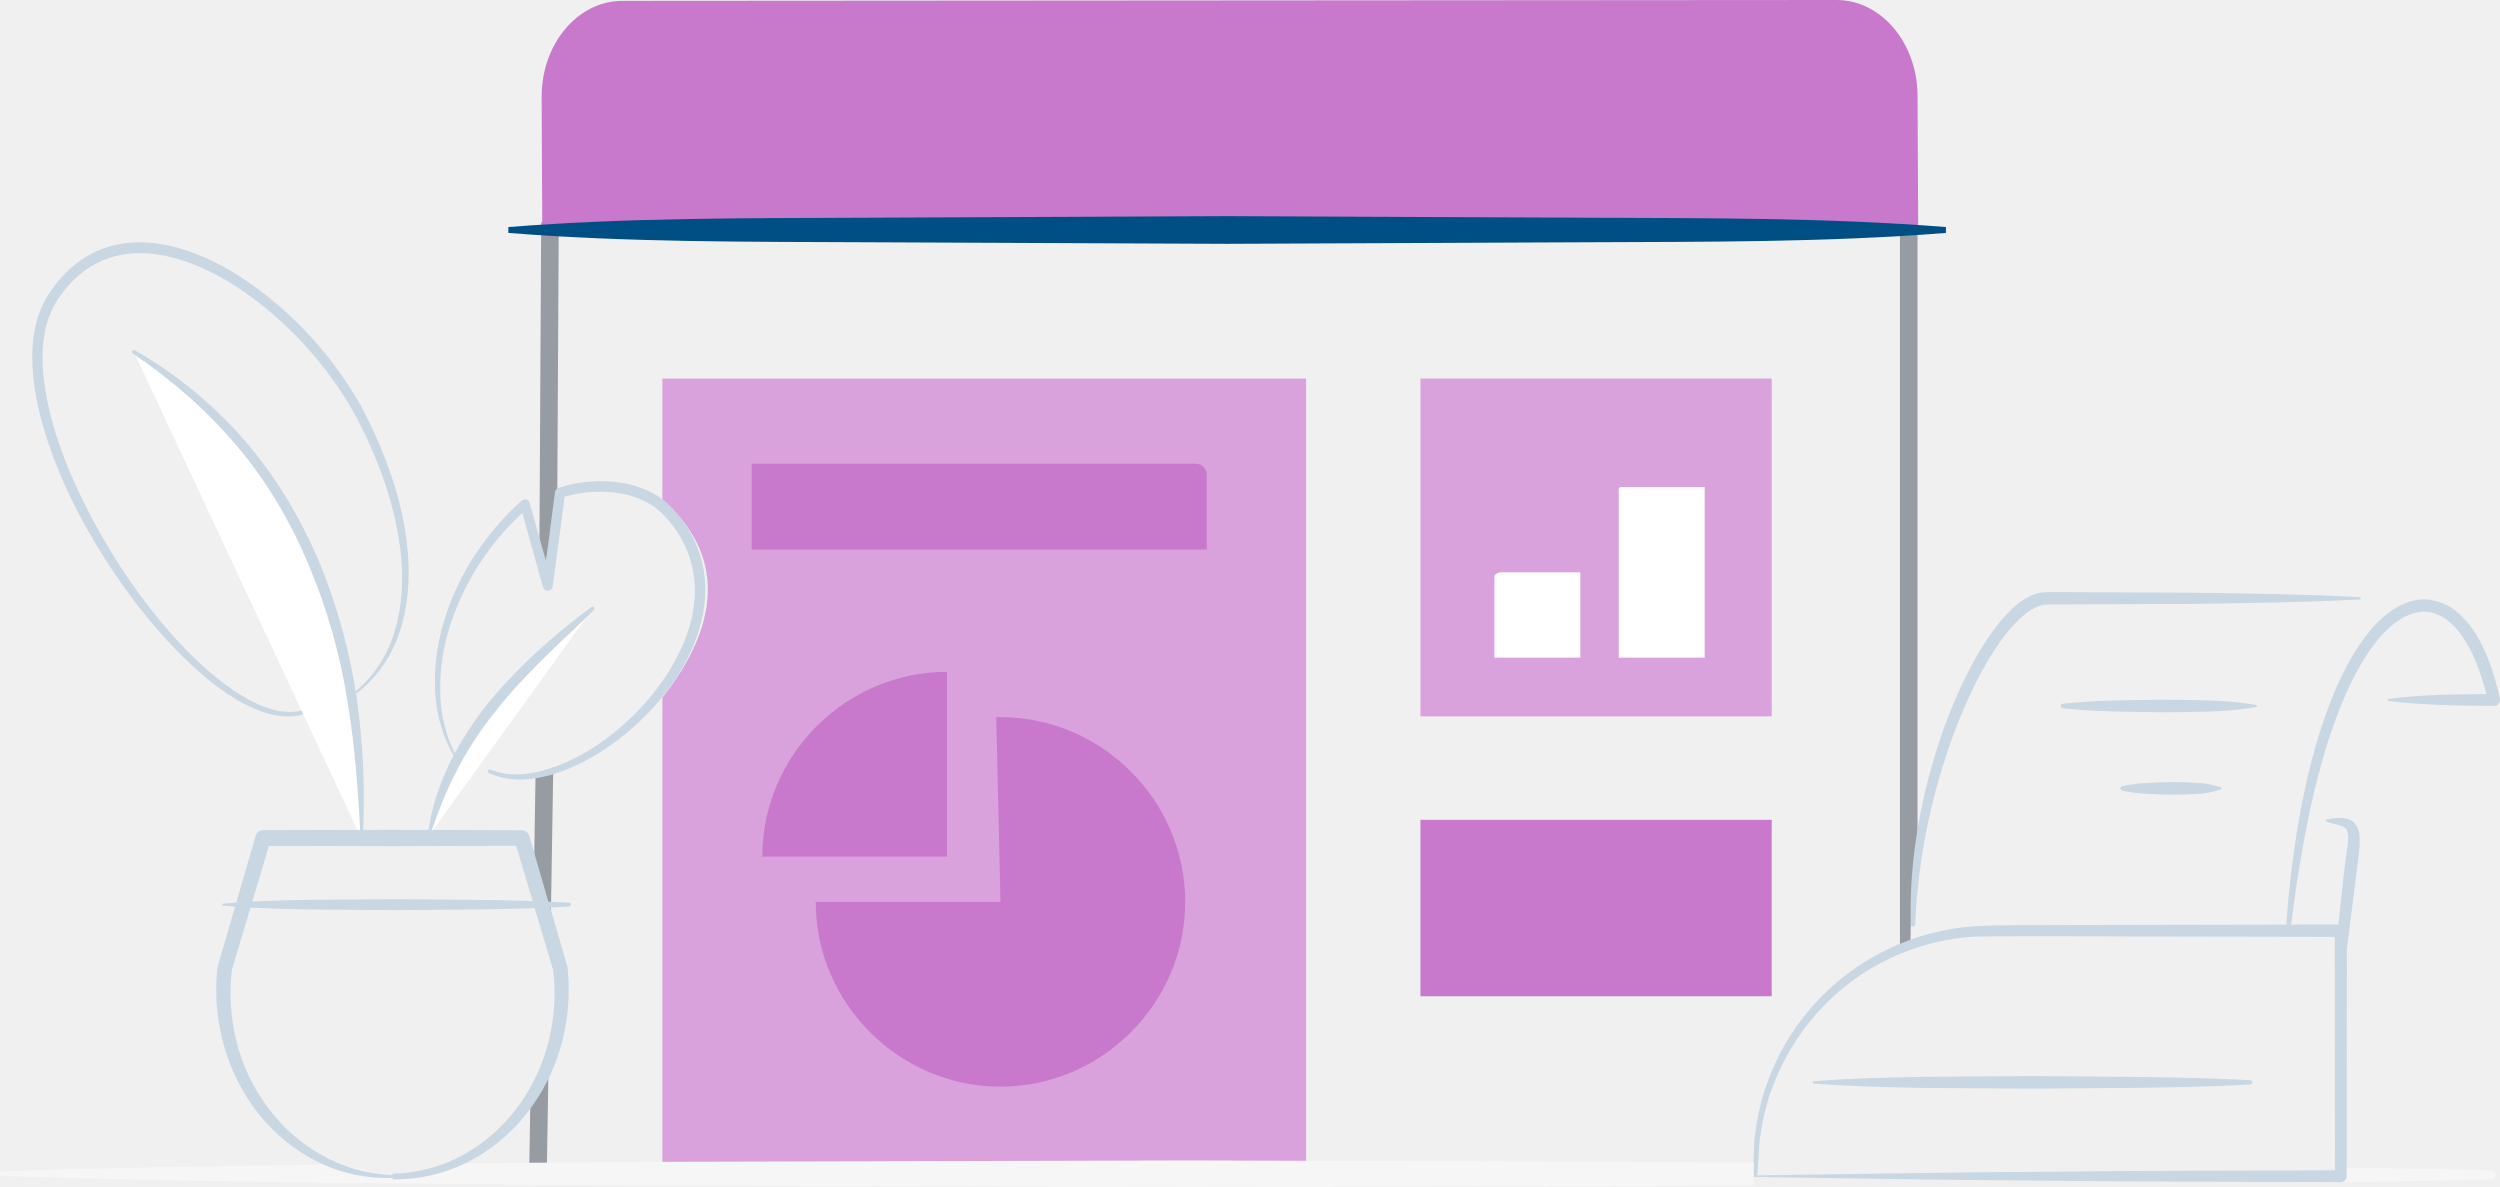
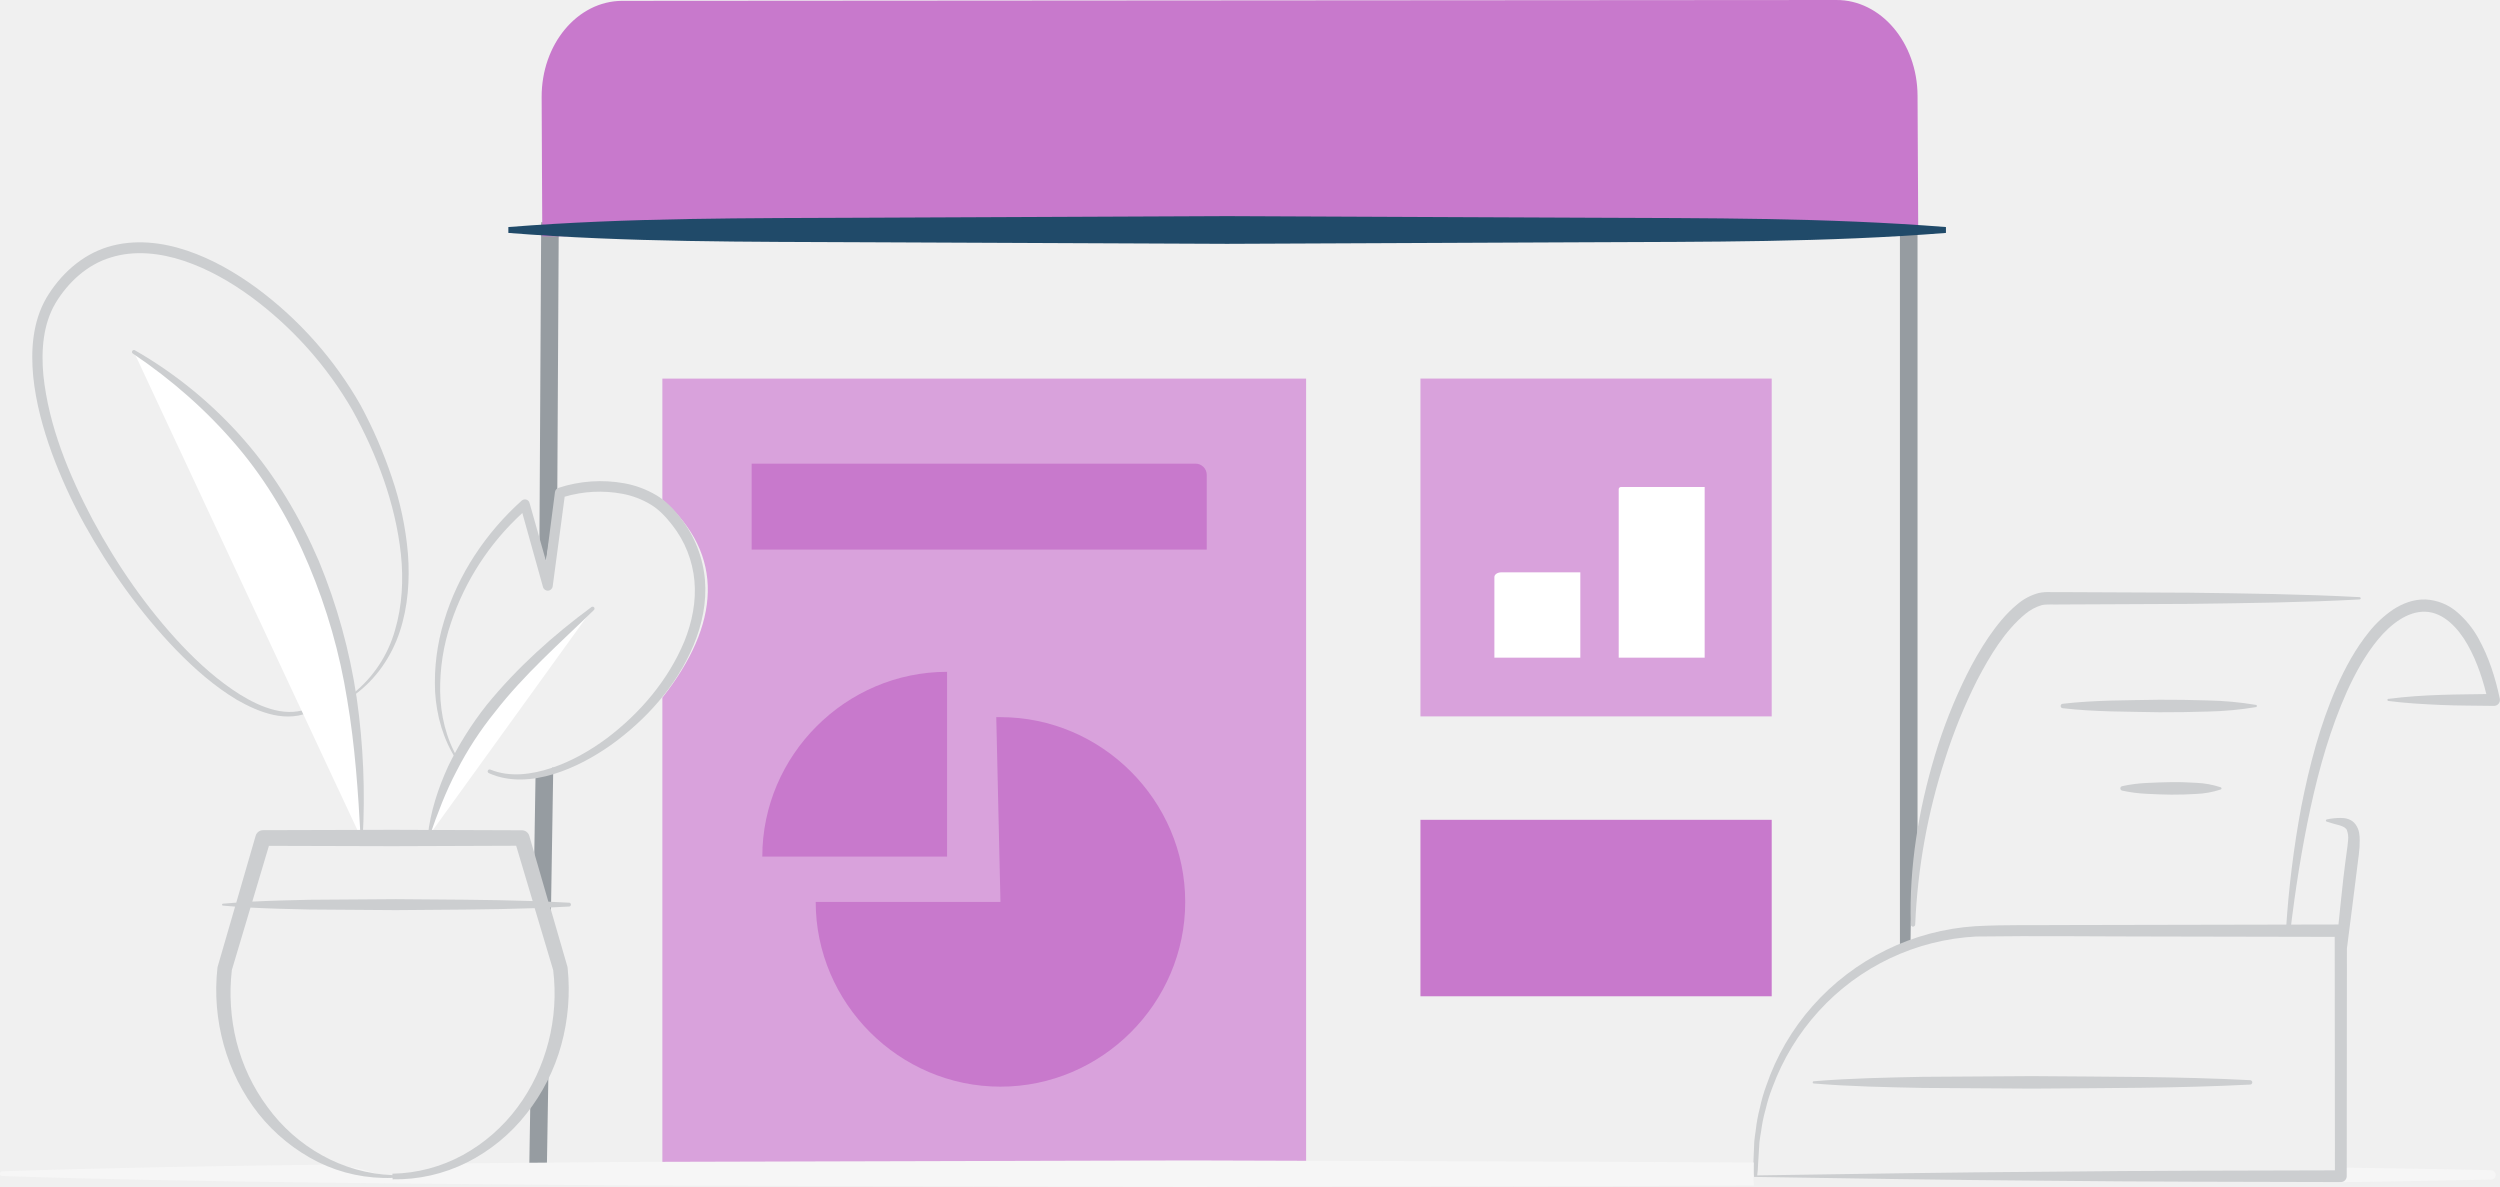
<svg xmlns="http://www.w3.org/2000/svg" id="Plan_-_Business" data-name="Plan - Business" viewBox="0 0 1458.83 692.63">
  <path d="M3253.9,860.75c-27.82-.59-57.45-1.1-88.4-1.54v8.56c31-.44,60.58-1,88.4-1.54a2.74,2.74,0,0,0,0-5.47Z" transform="translate(-1800.14 -177.91)" style="fill:#F6F6F6" />
  <path d="M2919.08,668.38V311.74a71.64,71.64,0,0,1-10.27.73v418a15.86,15.86,0,0,1,6.19-3.22C2915,707.25,2917.24,677.58,2919.08,668.38Z" transform="translate(-1800.14 -177.91)" style="fill:#969CA1" />
  <path d="M2109.68,815.79l-.71,44.67c3.42.1,6.84.3,10.26.53l1-61.27A40.87,40.87,0,0,1,2109.68,815.79Z" transform="translate(-1800.14 -177.91)" style="fill:#969CA1" />
  <path d="M2121.59,712.95l1.4-87.36c-3,2.56-6.34,3.29-10.33,3.84l-1.1,69C2116.41,701.63,2119.58,707.21,2121.59,712.95Z" transform="translate(-1800.14 -177.91)" style="fill:#969CA1" />
  <polygon points="325.2 287.7 326.06 129.67 315.8 129.67 314.76 320.71 318.6 327.44 325.2 287.7" style="fill:#969CA1" />
  <path d="M2186.66,398.83v70.7c37,32.14,33.67,72.81,0,115.47V861.18H2562.3V398.83Z" transform="translate(-1800.14 -177.91)" style="fill:#d9a2dc" />
  <rect x="828.88" y="220.91" width="204.97" height="197.13" style="fill:#d9a2dc" />
  <rect x="828.88" y="478.39" width="204.97" height="102.97" style="fill:#c879cc" />
  <path d="M2116.59,315.83l-.21-42.74-.17-38.43c-.15-30.94,20.85-56.12,46.91-56.25l708.5-.5c26.06-.13,47.31,24.85,47.47,55.78l.39,78.17Z" transform="translate(-1800.14 -177.91)" style="fill:#c879cc" />
-   <path d="M2935.66,313.83c-69.91,5.53-139.81,5.13-209.72,5.45l-209.72.92-209.72-.92c-69.91-.33-139.81.09-209.72-5.45V310.4c69.91-5.54,139.81-5.13,209.72-5.45l209.72-.92,209.72.92c69.91.32,139.81-.08,209.72,5.45Z" transform="translate(-1800.14 -177.91)" style="fill:#004f84" />
+   <path d="M2935.66,313.83c-69.91,5.53-139.81,5.13-209.72,5.45l-209.72.92-209.72-.92c-69.91-.33-139.81.09-209.72-5.45V310.4c69.91-5.54,139.81-5.13,209.72-5.45l209.72-.92,209.72.92c69.91.32,139.81-.08,209.72,5.45Z" transform="translate(-1800.14 -177.91)" style="fill:#204A69" />
  <path d="M2383.94,704.2H2276.13c0,59.14,48.67,107.81,107.81,107.81s107.81-48.67,107.81-107.81-48.67-107.81-107.81-107.81l-2.45,0Z" transform="translate(-1800.14 -177.91)" style="fill:#c879cc" />
  <path d="M2352.78,677.75V569.94c-59.14,0-107.81,48.67-107.81,107.81Z" transform="translate(-1800.14 -177.91)" style="fill:#c879cc" />
  <path d="M2722.31,561.69h-50.15V514.63c0-1.52,1.84-2.75,4.1-2.75h46.05Z" transform="translate(-1800.14 -177.91)" style="fill:#fff" />
  <path d="M945.89,284.17h48.84a0,0,0,0,1,0,0v99.6a0,0,0,0,1,0,0H944.57a0,0,0,0,1,0,0V285.49A1.31,1.31,0,0,1,945.89,284.17Z" style="fill:#fff" />
-   <path d="M3193.87,585.73c10.26-1.35,20.52-2,30.78-2.34s20.52-.34,30.78-.54l-3.45,4.27c-2.56-11.55-6.22-22.92-11.91-33-5.55-9.83-14.1-18.88-24.62-19.25s-20.3,7.37-27.59,16.1c-7.41,9-13.19,19.44-18.11,30.25-9.72,21.75-16.36,45-21.42,68.47s-8.8,47.37-11.68,71.35a1.29,1.29,0,0,1-2.57-.24,591.72,591.72,0,0,1,8.94-72.2c4.72-23.82,10.85-47.56,20.74-70.07,5-11.2,10.91-22.16,18.84-31.93a64.24,64.24,0,0,1,14-13c5.43-3.55,12.06-6.15,19.09-5.87a30.51,30.51,0,0,1,18.62,7.67,55.9,55.9,0,0,1,12.09,15.05c6.17,11.09,9.87,23.06,12.45,35.1l0,.07a3.47,3.47,0,0,1-2.67,4.12,3.61,3.61,0,0,1-.8.08c-10.26-.2-20.52-.08-30.78-.54s-20.52-1-30.78-2.34a.65.65,0,0,1,0-1.29Z" transform="translate(-1800.14 -177.91)" style="fill:#c8d7e2" />
-   <path d="M3177.17,527.7c-33.18,1.79-66.36,2.17-99.55,2.6l-49.78.23-24.89.11c-4,.16-8.71-.29-11.48.41a27,27,0,0,0-9.48,5.1c-12,9.91-20.67,24.39-28.17,38.74a312.19,312.19,0,0,0-18.55,45.53,360.88,360.88,0,0,0-17.54,96.93,1.29,1.29,0,0,1-2.58,0c-1-33.39,4.48-66.82,14.12-98.82a302.25,302.25,0,0,1,18.45-46.73,191.84,191.84,0,0,1,12.69-21.91c4.81-7,10.13-13.8,17-19.44a32,32,0,0,1,12.31-6.49,27.1,27.1,0,0,1,7.11-.53l6.22,0,24.87.11,49.74.23c33.16.43,66.31.81,99.48,2.6a.65.65,0,0,1,0,1.29Z" transform="translate(-1800.14 -177.91)" style="fill:#c8d7e2" />
-   <path d="M3116.61,590.52a194.93,194.93,0,0,1-28.22,2.61c-9.41.27-18.81.46-28.22.4-18.81-.39-37.63-.17-56.44-2.36a1.3,1.3,0,0,1,0-2.58c18.81-2.19,37.63-2,56.44-2.36,9.41-.06,18.81.13,28.22.4a194.87,194.87,0,0,1,28.22,2.61.66.66,0,0,1,0,1.29Z" transform="translate(-1800.14 -177.91)" style="fill:#c8d7e2" />
-   <path d="M3096,638.6a51.92,51.92,0,0,1-14.39,2.61c-4.8.27-9.59.45-14.39.41s-9.6-.25-14.39-.49a85.44,85.44,0,0,1-14.39-1.88,1.33,1.33,0,0,1,0-2.58,85.44,85.44,0,0,1,14.39-1.88c4.8-.24,9.6-.42,14.39-.49s9.6.13,14.39.41a51.92,51.92,0,0,1,14.39,2.61.68.68,0,0,1,0,1.29Z" transform="translate(-1800.14 -177.91)" style="fill:#c8d7e2" />
-   <path d="M3174.79,659.12c-2.31-3.38-6.27-3.94-8.87-3.92a39.36,39.36,0,0,0-8,.86.68.68,0,0,0-.51.44.67.67,0,0,0,.42.85c2.52.88,5.11,1.48,7.43,2.14s4,1.69,4.4,2.92a12.71,12.71,0,0,1,.67,5.78c-.13,2.36-.55,4.68-.86,7.27-1.42,10.22-2.59,20.48-3.61,30.74q-.57,5.59-1.15,11.18l-105.16.21-53.26.11c-17.83.19-35.34-.29-53.43.67a138.94,138.94,0,0,0-95,46.56,136.64,136.64,0,0,0-27,46.37,92.85,92.85,0,0,0-3.74,12.94,90,90,0,0,0-2.45,13.23c-.28,2.23-.7,4.44-.87,6.67l-.27,6.72-.27,6.72c0,2.38.2,4.82.42,7.1h.48c56.12.87,112.89,1.82,170.08,2.22,57.11.64,114.55.63,171.84.79h0a3.46,3.46,0,0,0,3.45-3.47l.11-132.82c1.09-8.14,2.06-16.29,3.12-24.42q2-15.31,3.85-30.63a57.74,57.74,0,0,0,.49-8.11C3177.06,665.49,3177,662.3,3174.79,659.12ZM2825.52,863.79l.05-.45a51.37,51.37,0,0,0,.45-5.75l.4-6.57.4-6.57c.21-2.18.67-4.34,1-6.51a87.11,87.11,0,0,1,2.65-12.87,89.62,89.62,0,0,1,3.9-12.53,135.92,135.92,0,0,1,27-44.53,133.6,133.6,0,0,1,91.9-43.61c35.13-.49,70.91,0,106.33,0l102.92.21.12,136.23c-55.36.16-110.6.16-166.15.79C2940,862,2883.08,862.92,2825.52,863.79Z" transform="translate(-1800.14 -177.91)" style="fill:#c8d7e2" />
-   <path d="M2858.45,808.87c21.22-1.78,42.45-2.15,63.67-2.6l63.67-.41c42.45.39,84.89.17,127.34,2.36a1.29,1.29,0,0,1,0,2.58c-42.45,2.19-84.89,2-127.34,2.36l-63.67-.41c-21.22-.44-42.44-.82-63.67-2.6a.65.65,0,0,1,0-1.29Z" transform="translate(-1800.14 -177.91)" style="fill:#c8d7e2" />
-   <path d="M2006.42,582.42a72.71,72.71,0,0,0,24.21-36.76c4.22-14.28,5-29.42,3.47-44.22-3.21-29.69-14-58.3-28.41-84.38a217.62,217.62,0,0,0-59.24-66.11c-12-8.73-25.05-16.16-39-20.82s-28.94-6.27-42.6-2c-13.7,4.08-25,14.45-32.38,26.78-7.23,12.3-8.37,27.56-7,42.12,3.12,29.48,14.81,57.76,28.74,84.15,14.18,26.38,31.37,51.34,51.9,73.2,10.3,10.86,21.52,20.94,34.13,28.85,6.31,3.88,13,7.24,20.15,9s14.73,1.65,21.2-1.74a1.12,1.12,0,0,1,1.07,2c-7,3.92-15.37,4.22-22.91,2.59s-14.7-5-21.34-8.77c-13.18-7.91-24.71-18.09-35.35-29-21.16-21.92-38.9-46.92-53.68-73.51a302,302,0,0,1-19-41.56c-5.2-14.35-9.28-29.24-10.86-44.64-1.43-15.24-.48-31.71,7.67-45.82,8-13.45,20.35-25,35.82-29.76s31.85-2.75,46.46,2.19,28.2,12.81,40.56,21.86a220.91,220.91,0,0,1,60.5,68.25,267.34,267.34,0,0,1,18.21,42,186.07,186.07,0,0,1,9.45,44.75c1.15,15.23.05,30.84-4.78,45.45s-13.92,27.78-26.26,36.79a.56.56,0,0,1-.68-.89Z" transform="translate(-1800.14 -177.91)" style="fill:#c8d7e2" />
-   <path d="M2211.5,516.35a68,68,0,0,0-14.07-36c-3.85-5.07-8.57-10.11-14.41-13.53a56.28,56.28,0,0,0-18.49-6.88,78.42,78.42,0,0,0-38.54,2.66,3,3,0,0,0-2,2.42v0l-5.24,40.31-9.62-34v0a2.79,2.79,0,0,0-4.55-1.3c-20.94,18.79-37.12,43-45.24,70a122.23,122.23,0,0,0-5.31,41.58c.83,14,4.8,27.94,12.44,39.66a.57.57,0,0,0,.76.17.56.56,0,0,0,.19-.77c-7-11.85-10.22-25.58-10.43-39.19a119.2,119.2,0,0,1,6.33-40.2,152.49,152.49,0,0,1,41.62-64L2117,520.47a2.89,2.89,0,0,0,5.65-.4l7-52.32a72.46,72.46,0,0,1,33.66-1.7,50,50,0,0,1,16.38,6.18c5,3,8.93,7.18,12.68,12a61.79,61.79,0,0,1,13,32.67c1.08,11.89-1.36,24-5.87,35.22-9.31,22.45-25.75,41.9-45.32,56.64-9.86,7.29-20.67,13.46-32.28,17.3s-24.27,5.55-35.62.93a1.14,1.14,0,0,0-1.47.57,1.12,1.12,0,0,0,.56,1.49c11.89,5.42,25.61,4.3,37.67.62,12.21-3.74,23.49-9.88,33.84-17.18,20.5-14.77,38.09-34.38,48-58.16C2209.82,542.43,2212.59,529.41,2211.5,516.35Z" transform="translate(-1800.14 -177.91)" style="fill:#c8d7e2" />
+   <path d="M3193.87,585.73c10.26-1.35,20.52-2,30.78-2.34s20.52-.34,30.78-.54l-3.45,4.27c-2.56-11.55-6.22-22.92-11.91-33-5.55-9.83-14.1-18.88-24.62-19.25s-20.3,7.37-27.59,16.1c-7.41,9-13.19,19.44-18.11,30.25-9.72,21.75-16.36,45-21.42,68.47s-8.8,47.37-11.68,71.35a1.29,1.29,0,0,1-2.57-.24,591.72,591.72,0,0,1,8.94-72.2c4.72-23.82,10.85-47.56,20.74-70.07,5-11.2,10.91-22.16,18.84-31.93a64.24,64.24,0,0,1,14-13c5.43-3.55,12.06-6.15,19.09-5.87a30.51,30.51,0,0,1,18.62,7.67,55.9,55.9,0,0,1,12.09,15.05c6.17,11.09,9.87,23.06,12.45,35.1l0,.07a3.47,3.47,0,0,1-2.67,4.12,3.61,3.61,0,0,1-.8.08c-10.26-.2-20.52-.08-30.78-.54s-20.52-1-30.78-2.34a.65.65,0,0,1,0-1.29Z" transform="translate(-1800.14 -177.91)" style="fill:#CCCED0" />
+   <path d="M3177.17,527.7c-33.18,1.79-66.36,2.17-99.55,2.6l-49.78.23-24.89.11c-4,.16-8.71-.29-11.48.41a27,27,0,0,0-9.48,5.1c-12,9.91-20.67,24.39-28.17,38.74a312.19,312.19,0,0,0-18.55,45.53,360.88,360.88,0,0,0-17.54,96.93,1.29,1.29,0,0,1-2.58,0c-1-33.39,4.48-66.82,14.12-98.82a302.25,302.25,0,0,1,18.45-46.73,191.84,191.84,0,0,1,12.69-21.91c4.81-7,10.13-13.8,17-19.44a32,32,0,0,1,12.31-6.49,27.1,27.1,0,0,1,7.11-.53l6.22,0,24.87.11,49.74.23c33.16.43,66.31.81,99.48,2.6a.65.65,0,0,1,0,1.29Z" transform="translate(-1800.14 -177.91)" style="fill:#CCCED0" />
+   <path d="M3116.61,590.52a194.93,194.93,0,0,1-28.22,2.61c-9.41.27-18.81.46-28.22.4-18.81-.39-37.63-.17-56.44-2.36a1.3,1.3,0,0,1,0-2.58c18.81-2.19,37.63-2,56.44-2.36,9.41-.06,18.81.13,28.22.4a194.87,194.87,0,0,1,28.22,2.61.66.66,0,0,1,0,1.29Z" transform="translate(-1800.14 -177.91)" style="fill:#CCCED0" />
+   <path d="M3096,638.6a51.92,51.92,0,0,1-14.39,2.61c-4.8.27-9.59.45-14.39.41s-9.6-.25-14.39-.49a85.44,85.44,0,0,1-14.39-1.88,1.33,1.33,0,0,1,0-2.58,85.44,85.44,0,0,1,14.39-1.88c4.8-.24,9.6-.42,14.39-.49s9.6.13,14.39.41a51.92,51.92,0,0,1,14.39,2.61.68.68,0,0,1,0,1.29Z" transform="translate(-1800.14 -177.91)" style="fill:#CCCED0" />
+   <path d="M3174.79,659.12c-2.31-3.38-6.27-3.94-8.87-3.92a39.36,39.36,0,0,0-8,.86.68.68,0,0,0-.51.44.67.67,0,0,0,.42.85c2.52.88,5.11,1.48,7.43,2.14s4,1.69,4.4,2.92a12.71,12.71,0,0,1,.67,5.78c-.13,2.36-.55,4.68-.86,7.27-1.42,10.22-2.59,20.48-3.61,30.74q-.57,5.59-1.15,11.18l-105.16.21-53.26.11c-17.83.19-35.34-.29-53.43.67a138.94,138.94,0,0,0-95,46.56,136.64,136.64,0,0,0-27,46.37,92.85,92.85,0,0,0-3.74,12.94,90,90,0,0,0-2.45,13.23c-.28,2.23-.7,4.44-.87,6.67l-.27,6.72-.27,6.72c0,2.38.2,4.82.42,7.1h.48c56.12.87,112.89,1.82,170.08,2.22,57.11.64,114.55.63,171.84.79h0a3.46,3.46,0,0,0,3.45-3.47l.11-132.82c1.09-8.14,2.06-16.29,3.12-24.42q2-15.31,3.85-30.63a57.74,57.74,0,0,0,.49-8.11C3177.06,665.49,3177,662.3,3174.79,659.12ZM2825.52,863.79l.05-.45a51.37,51.37,0,0,0,.45-5.75l.4-6.57.4-6.57c.21-2.18.67-4.34,1-6.51a87.11,87.11,0,0,1,2.65-12.87,89.62,89.62,0,0,1,3.9-12.53,135.92,135.92,0,0,1,27-44.53,133.6,133.6,0,0,1,91.9-43.61c35.13-.49,70.91,0,106.33,0l102.92.21.12,136.23c-55.36.16-110.6.16-166.15.79C2940,862,2883.08,862.92,2825.52,863.79Z" transform="translate(-1800.14 -177.91)" style="fill:#CCCED0" />
+   <path d="M2858.45,808.87c21.22-1.78,42.45-2.15,63.67-2.6l63.67-.41c42.45.39,84.89.17,127.34,2.36a1.29,1.29,0,0,1,0,2.58c-42.45,2.19-84.89,2-127.34,2.36l-63.67-.41c-21.22-.44-42.44-.82-63.67-2.6a.65.65,0,0,1,0-1.29Z" transform="translate(-1800.14 -177.91)" style="fill:#CCCED0" />
+   <path d="M2006.42,582.42a72.71,72.71,0,0,0,24.21-36.76c4.22-14.28,5-29.42,3.47-44.22-3.21-29.69-14-58.3-28.41-84.38a217.62,217.62,0,0,0-59.24-66.11c-12-8.73-25.05-16.16-39-20.82s-28.94-6.27-42.6-2c-13.7,4.08-25,14.45-32.38,26.78-7.23,12.3-8.37,27.56-7,42.12,3.12,29.48,14.81,57.76,28.74,84.15,14.18,26.38,31.37,51.34,51.9,73.2,10.3,10.86,21.52,20.94,34.13,28.85,6.31,3.88,13,7.24,20.15,9s14.73,1.65,21.2-1.74a1.12,1.12,0,0,1,1.07,2c-7,3.92-15.37,4.22-22.91,2.59s-14.7-5-21.34-8.77c-13.18-7.91-24.71-18.09-35.35-29-21.16-21.92-38.9-46.92-53.68-73.51a302,302,0,0,1-19-41.56c-5.2-14.35-9.28-29.24-10.86-44.64-1.43-15.24-.48-31.71,7.67-45.82,8-13.45,20.35-25,35.82-29.76s31.85-2.75,46.46,2.19,28.2,12.81,40.56,21.86a220.91,220.91,0,0,1,60.5,68.25,267.34,267.34,0,0,1,18.21,42,186.07,186.07,0,0,1,9.45,44.75c1.15,15.23.05,30.84-4.78,45.45s-13.92,27.78-26.26,36.79a.56.56,0,0,1-.68-.89Z" transform="translate(-1800.14 -177.91)" style="fill:#CCCED0" />
+   <path d="M2211.5,516.35a68,68,0,0,0-14.07-36c-3.85-5.07-8.57-10.11-14.41-13.53a56.28,56.28,0,0,0-18.49-6.88,78.42,78.42,0,0,0-38.54,2.66,3,3,0,0,0-2,2.42v0l-5.24,40.31-9.62-34v0a2.79,2.79,0,0,0-4.55-1.3c-20.94,18.79-37.12,43-45.24,70a122.23,122.23,0,0,0-5.31,41.58c.83,14,4.8,27.94,12.44,39.66a.57.57,0,0,0,.76.17.56.56,0,0,0,.19-.77c-7-11.85-10.22-25.58-10.43-39.19a119.2,119.2,0,0,1,6.33-40.2,152.49,152.49,0,0,1,41.62-64L2117,520.47a2.89,2.89,0,0,0,5.65-.4l7-52.32a72.46,72.46,0,0,1,33.66-1.7,50,50,0,0,1,16.38,6.18c5,3,8.93,7.18,12.68,12a61.79,61.79,0,0,1,13,32.67c1.08,11.89-1.36,24-5.87,35.22-9.31,22.45-25.75,41.9-45.32,56.64-9.86,7.29-20.67,13.46-32.28,17.3s-24.27,5.55-35.62.93a1.14,1.14,0,0,0-1.47.57,1.12,1.12,0,0,0,.56,1.49c11.89,5.42,25.61,4.3,37.67.62,12.21-3.74,23.49-9.88,33.84-17.18,20.5-14.77,38.09-34.38,48-58.16C2209.82,542.43,2212.59,529.41,2211.5,516.35Z" transform="translate(-1800.14 -177.91)" style="fill:#CCCED0" />
  <path d="M2050.32,665.63c13.14-58.87,52-95.59,95.73-132.66" transform="translate(-1800.14 -177.91)" style="fill:#fff" />
-   <path d="M2049.77,665.51c1.56-14,6-27.56,11.86-40.38a194.88,194.88,0,0,1,22.47-35.81c17.82-21.89,38.82-40.67,61.22-57.21a1.13,1.13,0,0,1,1.45,1.71c-19.91,19.42-40.86,37.7-57.7,59.45a197.42,197.42,0,0,0-22.39,34.35c-6.41,12.12-11.27,25-15.82,38.12a.57.57,0,0,1-1.1-.24Z" transform="translate(-1800.14 -177.91)" style="fill:#c8d7e2" />
+   <path d="M2049.77,665.51c1.56-14,6-27.56,11.86-40.38a194.88,194.88,0,0,1,22.47-35.81c17.82-21.89,38.82-40.67,61.22-57.21a1.13,1.13,0,0,1,1.45,1.71c-19.91,19.42-40.86,37.7-57.7,59.45a197.42,197.42,0,0,0-22.39,34.35c-6.41,12.12-11.27,25-15.82,38.12a.57.57,0,0,1-1.1-.24Z" transform="translate(-1800.14 -177.91)" style="fill:#CCCED0" />
  <path d="M2011.19,667.62c2-153.94-59.3-239.23-132.92-284.35" transform="translate(-1800.14 -177.91)" style="fill:#fff" />
-   <path d="M2010.62,667.61c-1.47-27.42-3.32-54.68-7.91-81.58a340.19,340.19,0,0,0-22.36-78.27c-10.45-25-24.28-48.75-41.85-69.47s-38.15-38.81-60.84-54.07a1.12,1.12,0,0,1-.32-1.56,1.14,1.14,0,0,1,1.5-.36,248.87,248.87,0,0,1,63.84,52.43c18.27,20.91,32.57,45.1,43.52,70.55a339.58,339.58,0,0,1,22.08,79.85,414,414,0,0,1,3.46,82.49.56.56,0,0,1-.59.53A.57.57,0,0,1,2010.62,667.61Z" transform="translate(-1800.14 -177.91)" style="fill:#c8d7e2" />
+   <path d="M2010.62,667.61c-1.47-27.42-3.32-54.68-7.91-81.58a340.19,340.19,0,0,0-22.36-78.27c-10.45-25-24.28-48.75-41.85-69.47s-38.15-38.81-60.84-54.07a1.12,1.12,0,0,1-.32-1.56,1.14,1.14,0,0,1,1.5-.36,248.87,248.87,0,0,1,63.84,52.43c18.27,20.91,32.57,45.1,43.52,70.55a339.58,339.58,0,0,1,22.08,79.85,414,414,0,0,1,3.46,82.49.56.56,0,0,1-.59.53A.57.57,0,0,1,2010.62,667.61Z" transform="translate(-1800.14 -177.91)" style="fill:#CCCED0" />
  <line x1="130.05" y1="527.87" x2="331.92" y2="527.87" style="fill:#fff" />
  <path d="M2353,340.77h43.61a0,0,0,0,1,0,0V606.33a0,0,0,0,1,0,0h-50.15a0,0,0,0,1,0,0v-259A6.54,6.54,0,0,1,2353,340.77Z" transform="translate(1044.94 -2075.91) rotate(90)" style="fill:#c879cc" />
  <path d="M2823.55,856.29c-118-.71-210.92-.79-328.87-1.23l-326.61.87c-32.7.28-69,.55-106.76.89a2.2,2.2,0,0,1-1.75,1.62c-7.85,1.46-14.36,6.2-22.56,6a70.75,70.75,0,0,1-8.55-.74c-9.42.25-17.55-4.89-26.89-4.9a2.15,2.15,0,0,1-2.12-1.39c-69.27.79-139.41,2-198,4a1.37,1.37,0,0,0,0,2.74c108.87,3.77,257.74,4.57,366.61,5.51l326.61.87c117.68-.45,211.36-.14,329-.85C2823,865.13,2823.55,860.66,2823.55,856.29Z" transform="translate(-1800.14 -177.91)" style="fill:#F6F6F6" />
-   <path d="M2132.06,704.66q-6-.34-11.93-.59L2109,665.64a4.49,4.49,0,0,0-4.29-3.24h0l-75.52-.27-75.52.21h0a4.55,4.55,0,0,0-4.35,3.28l-11.31,39c-2.58.18-5.15.38-7.73.62a.56.56,0,0,0,0,1.12c2.35.22,4.7.4,7.05.58l-10.16,35,0,0a4.11,4.11,0,0,0-.13.66c-3.42,30.18,5.21,61.58,24,85.28a103.77,103.77,0,0,0,34.84,28.19,90.46,90.46,0,0,0,43.35,9.16v.85a93.27,93.27,0,0,0,43.43-9.86,102.64,102.64,0,0,0,34.67-28.41,113.2,113.2,0,0,0,20.34-40.16,122.16,122.16,0,0,0,3.69-45,3.85,3.85,0,0,0-.13-.64l0-.07-10-34.49q5.47-.24,10.95-.55a1.12,1.12,0,0,0,0-2.25Zm-175-33.17,72.12.2,72.16-.26,9.63,32.28c-26.6-.9-53.2-.84-79.8-1.11l-50.47.36c-11.11.26-22.23.49-33.34,1.06ZM2122.94,744c3.43,27.95-3.85,57.21-20.79,80a99.25,99.25,0,0,1-31.88,27.89,89.08,89.08,0,0,1-41.13,10.91v.84A91.94,91.94,0,0,1,1987.93,852a98.11,98.11,0,0,1-31.71-28.11,108.85,108.85,0,0,1-18.09-38.16,117.84,117.84,0,0,1-2.71-41.73l10.88-36.48c11.46.61,22.91.86,34.37,1.12l50.47.36c27-.27,54-.2,81-1.15Z" transform="translate(-1800.14 -177.91)" style="fill:#c8d7e2" />
+   <path d="M2132.06,704.66q-6-.34-11.93-.59L2109,665.64a4.49,4.49,0,0,0-4.29-3.24h0l-75.52-.27-75.52.21h0a4.55,4.55,0,0,0-4.35,3.28l-11.31,39c-2.58.18-5.15.38-7.73.62a.56.56,0,0,0,0,1.12c2.35.22,4.7.4,7.05.58l-10.16,35,0,0a4.11,4.11,0,0,0-.13.66c-3.42,30.18,5.21,61.58,24,85.28a103.77,103.77,0,0,0,34.84,28.19,90.46,90.46,0,0,0,43.35,9.16v.85a93.27,93.27,0,0,0,43.43-9.86,102.64,102.64,0,0,0,34.67-28.41,113.2,113.2,0,0,0,20.34-40.16,122.16,122.16,0,0,0,3.69-45,3.85,3.85,0,0,0-.13-.64l0-.07-10-34.49q5.47-.24,10.95-.55a1.12,1.12,0,0,0,0-2.25Zm-175-33.17,72.12.2,72.16-.26,9.63,32.28c-26.6-.9-53.2-.84-79.8-1.11l-50.47.36c-11.11.26-22.23.49-33.34,1.06ZM2122.94,744c3.43,27.95-3.85,57.21-20.79,80a99.25,99.25,0,0,1-31.88,27.89,89.08,89.08,0,0,1-41.13,10.91v.84A91.94,91.94,0,0,1,1987.93,852a98.11,98.11,0,0,1-31.71-28.11,108.85,108.85,0,0,1-18.09-38.16,117.84,117.84,0,0,1-2.71-41.73l10.88-36.48c11.46.61,22.91.86,34.37,1.12l50.47.36c27-.27,54-.2,81-1.15Z" transform="translate(-1800.14 -177.91)" style="fill:#CCCED0" />
</svg>
